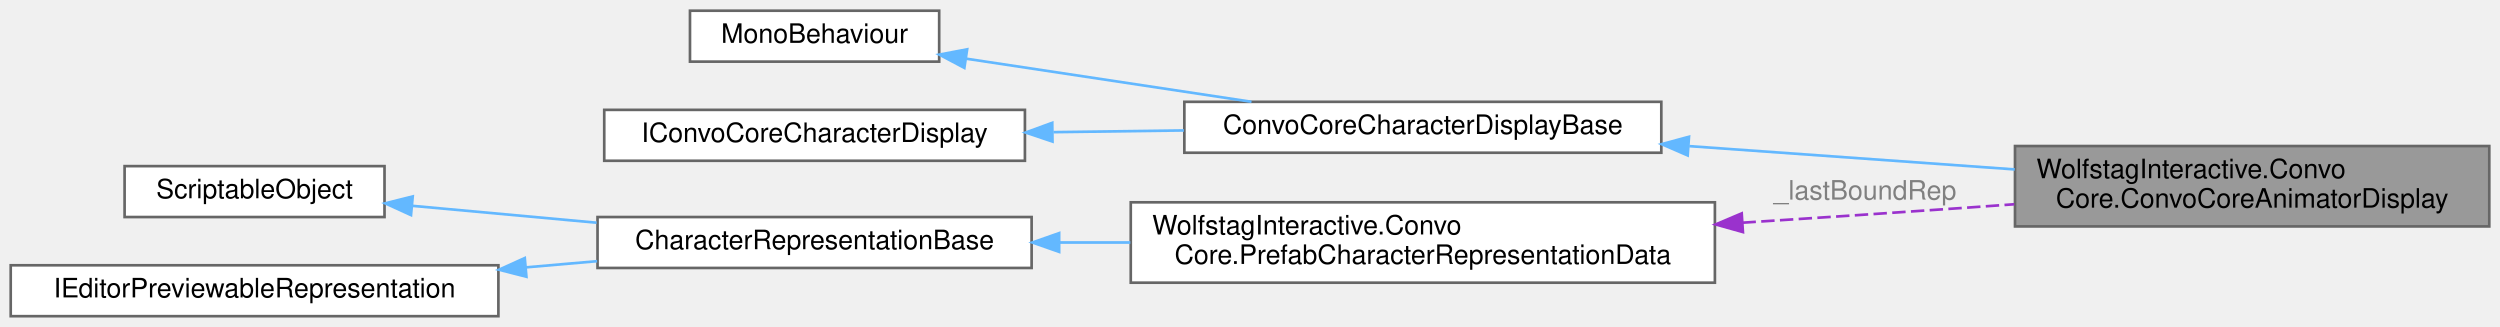
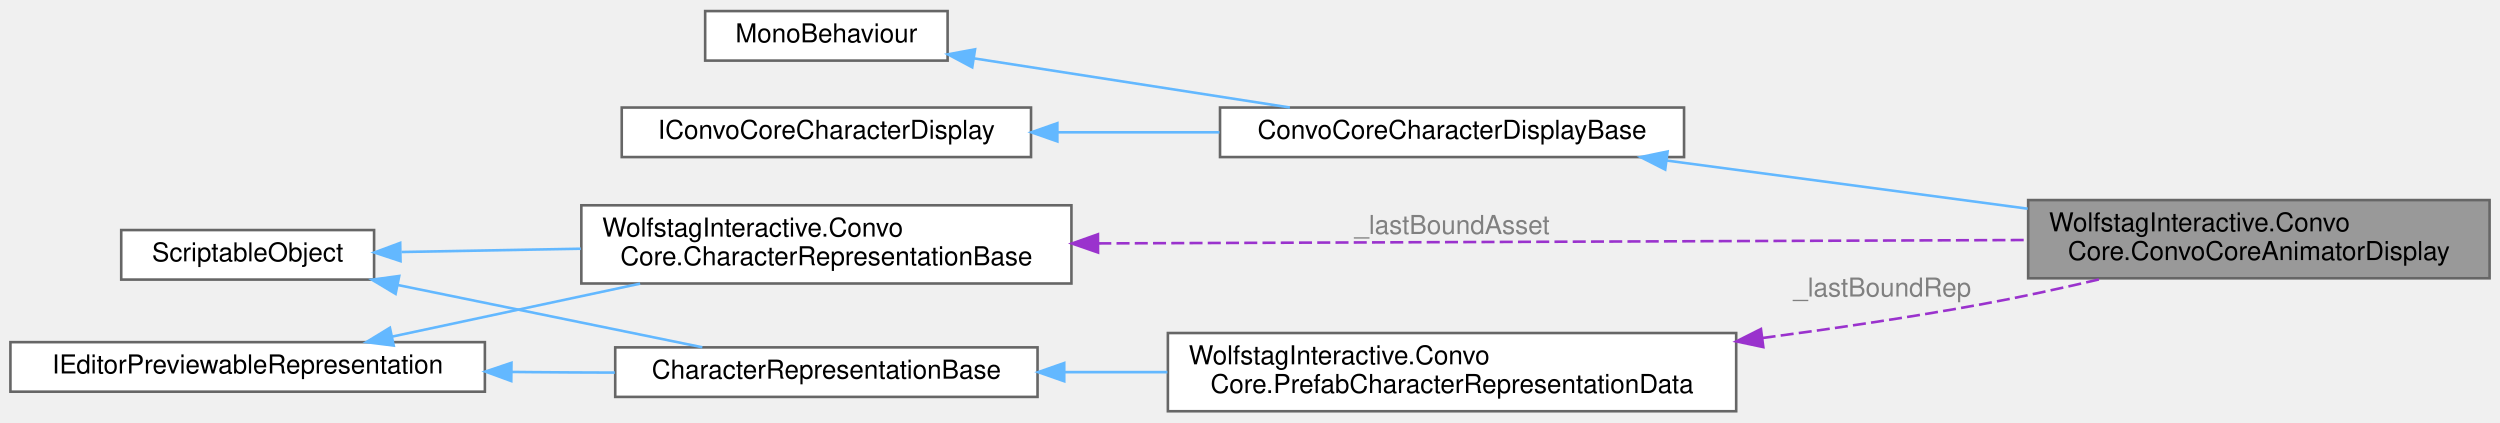
- <svg xmlns="http://www.w3.org/2000/svg" xmlns:xlink="http://www.w3.org/1999/xlink" width="933pt" height="122pt" viewBox="0.00 0.00 933.00 122.00">
-   <g id="graph0" class="graph" transform="scale(1 1) rotate(0) translate(4 118)">
+ <svg xmlns="http://www.w3.org/2000/svg" xmlns:xlink="http://www.w3.org/1999/xlink" width="959pt" height="162pt" viewBox="0.00 0.00 959.00 161.50">
+   <g id="graph0" class="graph" transform="scale(1 1) rotate(0) translate(4 157.5)">
    <g id="Node000001" class="node">
      <g id="a_Node000001">
        <a xlink:title="Prefab display component that maps expression display names to Animator parameters.">
-           <polygon fill="#999999" stroke="#666666" points="925,-63.5 748,-63.5 748,-33.5 925,-33.5 925,-63.5" />
-           <text text-anchor="start" x="756" y="-51.5" font-family="Helvetica,sans-Serif" font-size="10.00">WolfstagInteractive.Convo</text>
-           <text text-anchor="middle" x="836.5" y="-40.5" font-family="Helvetica,sans-Serif" font-size="10.00">Core.ConvoCoreAnimatorDisplay</text>
+           <polygon fill="#999999" stroke="#666666" points="951,-81 774,-81 774,-51 951,-51 951,-81" />
+           <text text-anchor="start" x="782" y="-69" font-family="Helvetica,sans-Serif" font-size="10.00">WolfstagInteractive.Convo</text>
+           <text text-anchor="middle" x="862.5" y="-58" font-family="Helvetica,sans-Serif" font-size="10.00">Core.ConvoCoreAnimatorDisplay</text>
        </a>
      </g>
    </g>
    <g id="Node000002" class="node">
      <g id="a_Node000002">
        <a xlink:href="classWolfstagInteractive_1_1ConvoCore_1_1ConvoCoreCharacterDisplayBase.html" target="_top" xlink:title="Generic base class for all prefab-based character displays.">
-           <polygon fill="white" stroke="#666666" points="616,-80 438,-80 438,-61 616,-61 616,-80" />
-           <text text-anchor="middle" x="527" y="-68" font-family="Helvetica,sans-Serif" font-size="10.00">ConvoCoreCharacterDisplayBase</text>
+           <polygon fill="white" stroke="#666666" points="642,-116.5 464,-116.5 464,-97.5 642,-97.5 642,-116.5" />
+           <text text-anchor="middle" x="553" y="-104.5" font-family="Helvetica,sans-Serif" font-size="10.00">ConvoCoreCharacterDisplayBase</text>
        </a>
      </g>
    </g>
    <g id="edge1_Node000001_Node000002" class="edge">
      <g id="a_edge1_Node000001_Node000002">
        <a xlink:title=" ">
-           <path fill="none" stroke="#63b8ff" d="M626.44,-63.46C665.48,-60.66 710,-57.48 747.9,-54.77" />
-           <polygon fill="#63b8ff" stroke="#63b8ff" points="625.84,-59.99 616.12,-64.2 626.34,-66.97 625.84,-59.99" />
+           <path fill="none" stroke="#63b8ff" d="M635.38,-96.15C678.02,-90.46 730.28,-83.5 773.82,-77.69" />
+           <polygon fill="#63b8ff" stroke="#63b8ff" points="634.77,-92.7 625.32,-97.49 635.69,-99.64 634.77,-92.7" />
        </a>
      </g>
    </g>
    <g id="Node000003" class="node">
      <g id="a_Node000003">
        <a xlink:title=" ">
-           <polygon fill="white" stroke="#666666" points="346.5,-114 253.5,-114 253.5,-95 346.5,-95 346.5,-114" />
-           <text text-anchor="middle" x="300" y="-102" font-family="Helvetica,sans-Serif" font-size="10.00">MonoBehaviour</text>
+           <polygon fill="white" stroke="#666666" points="359.5,-153.5 266.5,-153.5 266.5,-134.5 359.5,-134.5 359.5,-153.5" />
+           <text text-anchor="middle" x="313" y="-141.5" font-family="Helvetica,sans-Serif" font-size="10.00">MonoBehaviour</text>
        </a>
      </g>
    </g>
    <g id="edge2_Node000002_Node000003" class="edge">
      <g id="a_edge2_Node000002_Node000003">
        <a xlink:title=" ">
-           <path fill="none" stroke="#63b8ff" d="M356.69,-96.08C388.94,-91.21 429.65,-85.06 463.06,-80.01" />
-           <polygon fill="#63b8ff" stroke="#63b8ff" points="355.9,-92.66 346.53,-97.62 356.94,-99.59 355.9,-92.66" />
+           <path fill="none" stroke="#63b8ff" d="M369.54,-135.37C405.88,-129.72 453.38,-122.33 490.8,-116.51" />
+           <polygon fill="#63b8ff" stroke="#63b8ff" points="368.95,-131.92 359.61,-136.91 370.03,-138.83 368.95,-131.92" />
        </a>
      </g>
    </g>
    <g id="Node000004" class="node">
      <g id="a_Node000004">
        <a xlink:href="interfaceWolfstagInteractive_1_1ConvoCore_1_1IConvoCoreCharacterDisplay.html" target="_top" xlink:title=" ">
-           <polygon fill="white" stroke="#666666" points="378.5,-77 221.5,-77 221.5,-58 378.5,-58 378.5,-77" />
-           <text text-anchor="middle" x="300" y="-65" font-family="Helvetica,sans-Serif" font-size="10.00">IConvoCoreCharacterDisplay</text>
+           <polygon fill="white" stroke="#666666" points="391.5,-116.5 234.5,-116.5 234.5,-97.5 391.5,-97.5 391.5,-116.5" />
+           <text text-anchor="middle" x="313" y="-104.5" font-family="Helvetica,sans-Serif" font-size="10.00">IConvoCoreCharacterDisplay</text>
        </a>
      </g>
    </g>
    <g id="edge3_Node000002_Node000004" class="edge">
      <g id="a_edge3_Node000002_Node000004">
        <a xlink:title=" ">
-           <path fill="none" stroke="#63b8ff" d="M389.15,-68.68C405.14,-68.89 421.83,-69.11 437.83,-69.32" />
-           <polygon fill="#63b8ff" stroke="#63b8ff" points="388.79,-65.17 378.75,-68.54 388.7,-72.17 388.79,-65.17" />
+           <path fill="none" stroke="#63b8ff" d="M401.74,-107C421.98,-107 443.51,-107 463.78,-107" />
+           <polygon fill="#63b8ff" stroke="#63b8ff" points="401.6,-103.5 391.6,-107 401.6,-110.5 401.6,-103.5" />
        </a>
      </g>
    </g>
    <g id="Node000005" class="node">
      <g id="a_Node000005">
-         <a xlink:href="classWolfstagInteractive_1_1ConvoCore_1_1PrefabCharacterRepresentationData.html" target="_top" xlink:title="Defines how a prefab-based character should be sourced and displayed by ConvoCore.">
-           <polygon fill="white" stroke="#666666" points="636,-42.5 418,-42.5 418,-12.5 636,-12.5 636,-42.5" />
-           <text text-anchor="start" x="426" y="-30.5" font-family="Helvetica,sans-Serif" font-size="10.00">WolfstagInteractive.Convo</text>
-           <text text-anchor="middle" x="527" y="-19.5" font-family="Helvetica,sans-Serif" font-size="10.00">Core.PrefabCharacterRepresentationData</text>
+         <a xlink:href="classWolfstagInteractive_1_1ConvoCore_1_1CharacterRepresentationBase.html" target="_top" xlink:title="Abstract ScriptableObject base class for all character visual representations.">
+           <polygon fill="white" stroke="#666666" points="407,-79 219,-79 219,-49 407,-49 407,-79" />
+           <text text-anchor="start" x="227" y="-67" font-family="Helvetica,sans-Serif" font-size="10.00">WolfstagInteractive.Convo</text>
+           <text text-anchor="middle" x="313" y="-56" font-family="Helvetica,sans-Serif" font-size="10.00">Core.CharacterRepresentationBase</text>
        </a>
      </g>
    </g>
    <g id="edge4_Node000001_Node000005" class="edge">
      <g id="a_edge4_Node000001_Node000005">
        <a xlink:title=" ">
-           <path fill="none" stroke="#9a32cd" stroke-dasharray="5,2" d="M646.3,-34.89C673.78,-36.66 702.92,-38.6 730,-40.5 735.77,-40.9 741.72,-41.33 747.72,-41.77" />
-           <polygon fill="#9a32cd" stroke="#9a32cd" points="646.46,-31.39 636.26,-34.24 646.01,-38.37 646.46,-31.39" />
+           <path fill="none" stroke="#9a32cd" stroke-dasharray="5,2" d="M417.29,-64.38C520.23,-64.75 676.59,-65.32 773.72,-65.68" />
+           <polygon fill="#9a32cd" stroke="#9a32cd" points="417.2,-60.88 407.19,-64.34 417.17,-67.88 417.2,-60.88" />
        </a>
      </g>
-       <text text-anchor="middle" x="692" y="-43.5" font-family="Helvetica,sans-Serif" font-size="10.00" fill="grey"> _lastBoundRep</text>
+       <text text-anchor="middle" x="553" y="-68" font-family="Helvetica,sans-Serif" font-size="10.00" fill="grey"> _lastBoundAsset</text>
    </g>
    <g id="Node000006" class="node">
      <g id="a_Node000006">
-         <a xlink:href="classWolfstagInteractive_1_1ConvoCore_1_1CharacterRepresentationBase.html" target="_top" xlink:title="Abstract ScriptableObject base class for all character visual representations.">
-           <polygon fill="white" stroke="#666666" points="381,-37 219,-37 219,-18 381,-18 381,-37" />
-           <text text-anchor="middle" x="300" y="-25" font-family="Helvetica,sans-Serif" font-size="10.00">CharacterRepresentationBase</text>
+         <a xlink:title=" ">
+           <polygon fill="white" stroke="#666666" points="139.5,-69.5 42.5,-69.5 42.5,-50.5 139.5,-50.5 139.5,-69.5" />
+           <text text-anchor="middle" x="91" y="-57.5" font-family="Helvetica,sans-Serif" font-size="10.00">ScriptableObject</text>
        </a>
      </g>
    </g>
    <g id="edge5_Node000005_Node000006" class="edge">
      <g id="a_edge5_Node000005_Node000006">
        <a xlink:title=" ">
-           <path fill="none" stroke="#63b8ff" d="M391.4,-27.5C400.1,-27.5 408.99,-27.5 417.84,-27.5" />
-           <polygon fill="#63b8ff" stroke="#63b8ff" points="391.28,-24 381.28,-27.5 391.28,-31 391.28,-24" />
+           <path fill="none" stroke="#63b8ff" d="M149.99,-61.08C166.17,-61.38 183.77,-61.7 200,-62 206.12,-62.11 212.44,-62.23 218.8,-62.34" />
+           <polygon fill="#63b8ff" stroke="#63b8ff" points="149.64,-57.57 139.58,-60.89 149.51,-64.57 149.64,-57.57" />
+         </a>
+       </g>
+     </g>
+     <g id="Node000009" class="node">
+       <g id="a_Node000009">
+         <a xlink:href="classWolfstagInteractive_1_1ConvoCore_1_1CharacterRepresentationBase.html" target="_top" xlink:title="Abstract ScriptableObject base class for all character visual representations.">
+           <polygon fill="white" stroke="#666666" points="394,-24.5 232,-24.5 232,-5.5 394,-5.5 394,-24.5" />
+           <text text-anchor="middle" x="313" y="-12.5" font-family="Helvetica,sans-Serif" font-size="10.00">CharacterRepresentationBase</text>
+         </a>
+       </g>
+     </g>
+     <g id="edge9_Node000009_Node000006" class="edge">
+       <g id="a_edge9_Node000009_Node000006">
+         <a xlink:title=" ">
+           <path fill="none" stroke="#63b8ff" d="M148.59,-48.42C184.84,-41.01 231.3,-31.51 265.41,-24.53" />
+           <polygon fill="#63b8ff" stroke="#63b8ff" points="147.75,-45.02 138.66,-50.46 149.15,-51.88 147.75,-45.02" />
        </a>
      </g>
    </g>
    <g id="Node000007" class="node">
      <g id="a_Node000007">
-         <a xlink:title=" ">
-           <polygon fill="white" stroke="#666666" points="139.5,-56 42.5,-56 42.5,-37 139.5,-37 139.5,-56" />
-           <text text-anchor="middle" x="91" y="-44" font-family="Helvetica,sans-Serif" font-size="10.00">ScriptableObject</text>
+         <a xlink:href="interfaceWolfstagInteractive_1_1ConvoCore_1_1IEditorPreviewableRepresentation.html" target="_top" xlink:title=" ">
+           <polygon fill="white" stroke="#666666" points="182,-26.5 0,-26.5 0,-7.5 182,-7.5 182,-26.5" />
+           <text text-anchor="middle" x="91" y="-14.5" font-family="Helvetica,sans-Serif" font-size="10.00">IEditorPreviewableRepresentation</text>
        </a>
      </g>
    </g>
-     <g id="edge6_Node000006_Node000007" class="edge">
-       <g id="a_edge6_Node000006_Node000007">
+     <g id="edge6_Node000005_Node000007" class="edge">
+       <g id="a_edge6_Node000005_Node000007">
        <a xlink:title=" ">
-           <path fill="none" stroke="#63b8ff" d="M149.92,-41.18C171.22,-39.23 195.72,-36.98 218.64,-34.88" />
-           <polygon fill="#63b8ff" stroke="#63b8ff" points="149.39,-37.72 139.75,-42.12 150.03,-44.69 149.39,-37.72" />
+           <path fill="none" stroke="#63b8ff" d="M146.38,-28.62C175.12,-34.76 210.73,-42.36 241.56,-48.95" />
+           <polygon fill="#63b8ff" stroke="#63b8ff" points="147.03,-25.18 136.52,-26.51 145.57,-32.02 147.03,-25.18" />
+         </a>
+       </g>
+     </g>
+     <g id="edge10_Node000009_Node000007" class="edge">
+       <g id="a_edge10_Node000009_Node000007">
+         <a xlink:title=" ">
+           <path fill="none" stroke="#63b8ff" d="M192.28,-15.08C194.88,-15.05 197.46,-15.02 200,-15 210.31,-14.9 221.14,-14.85 231.85,-14.82" />
+           <polygon fill="#63b8ff" stroke="#63b8ff" points="192.12,-11.58 182.16,-15.21 192.2,-18.58 192.12,-11.58" />
        </a>
      </g>
    </g>
    <g id="Node000008" class="node">
      <g id="a_Node000008">
-         <a xlink:href="interfaceWolfstagInteractive_1_1ConvoCore_1_1IEditorPreviewableRepresentation.html" target="_top" xlink:title=" ">
-           <polygon fill="white" stroke="#666666" points="182,-19 0,-19 0,0 182,0 182,-19" />
-           <text text-anchor="middle" x="91" y="-7" font-family="Helvetica,sans-Serif" font-size="10.00">IEditorPreviewableRepresentation</text>
+         <a xlink:href="classWolfstagInteractive_1_1ConvoCore_1_1PrefabCharacterRepresentationData.html" target="_top" xlink:title="Defines how a prefab-based character should be sourced and displayed by ConvoCore.">
+           <polygon fill="white" stroke="#666666" points="662,-30 444,-30 444,0 662,0 662,-30" />
+           <text text-anchor="start" x="452" y="-18" font-family="Helvetica,sans-Serif" font-size="10.00">WolfstagInteractive.Convo</text>
+           <text text-anchor="middle" x="553" y="-7" font-family="Helvetica,sans-Serif" font-size="10.00">Core.PrefabCharacterRepresentationData</text>
        </a>
      </g>
    </g>
-     <g id="edge7_Node000006_Node000008" class="edge">
-       <g id="a_edge7_Node000006_Node000008">
+     <g id="edge7_Node000001_Node000008" class="edge">
+       <g id="a_edge7_Node000001_Node000008">
        <a xlink:title=" ">
-           <path fill="none" stroke="#63b8ff" d="M192.24,-18.22C201.17,-18.99 210.13,-19.77 218.86,-20.53" />
-           <polygon fill="#63b8ff" stroke="#63b8ff" points="192.46,-14.72 182.19,-17.34 191.85,-21.7 192.46,-14.72" />
+           <path fill="none" stroke="#9a32cd" stroke-dasharray="5,2" d="M672.13,-28.1C699.74,-31.74 728.97,-36.07 756,-41 771.28,-43.79 787.66,-47.37 802.86,-50.95" />
+           <polygon fill="#9a32cd" stroke="#9a32cd" points="672.41,-24.6 662.04,-26.79 671.5,-31.54 672.41,-24.6" />
+         </a>
+       </g>
+       <text text-anchor="middle" x="718" y="-44" font-family="Helvetica,sans-Serif" font-size="10.00" fill="grey"> _lastBoundRep</text>
+     </g>
+     <g id="edge8_Node000008_Node000009" class="edge">
+       <g id="a_edge8_Node000008_Node000009">
+         <a xlink:title=" ">
+           <path fill="none" stroke="#63b8ff" d="M404.45,-15C417.31,-15 430.65,-15 443.81,-15" />
+           <polygon fill="#63b8ff" stroke="#63b8ff" points="404.24,-11.5 394.24,-15 404.24,-18.5 404.24,-11.5" />
        </a>
      </g>
    </g>
  </g>
</svg>
